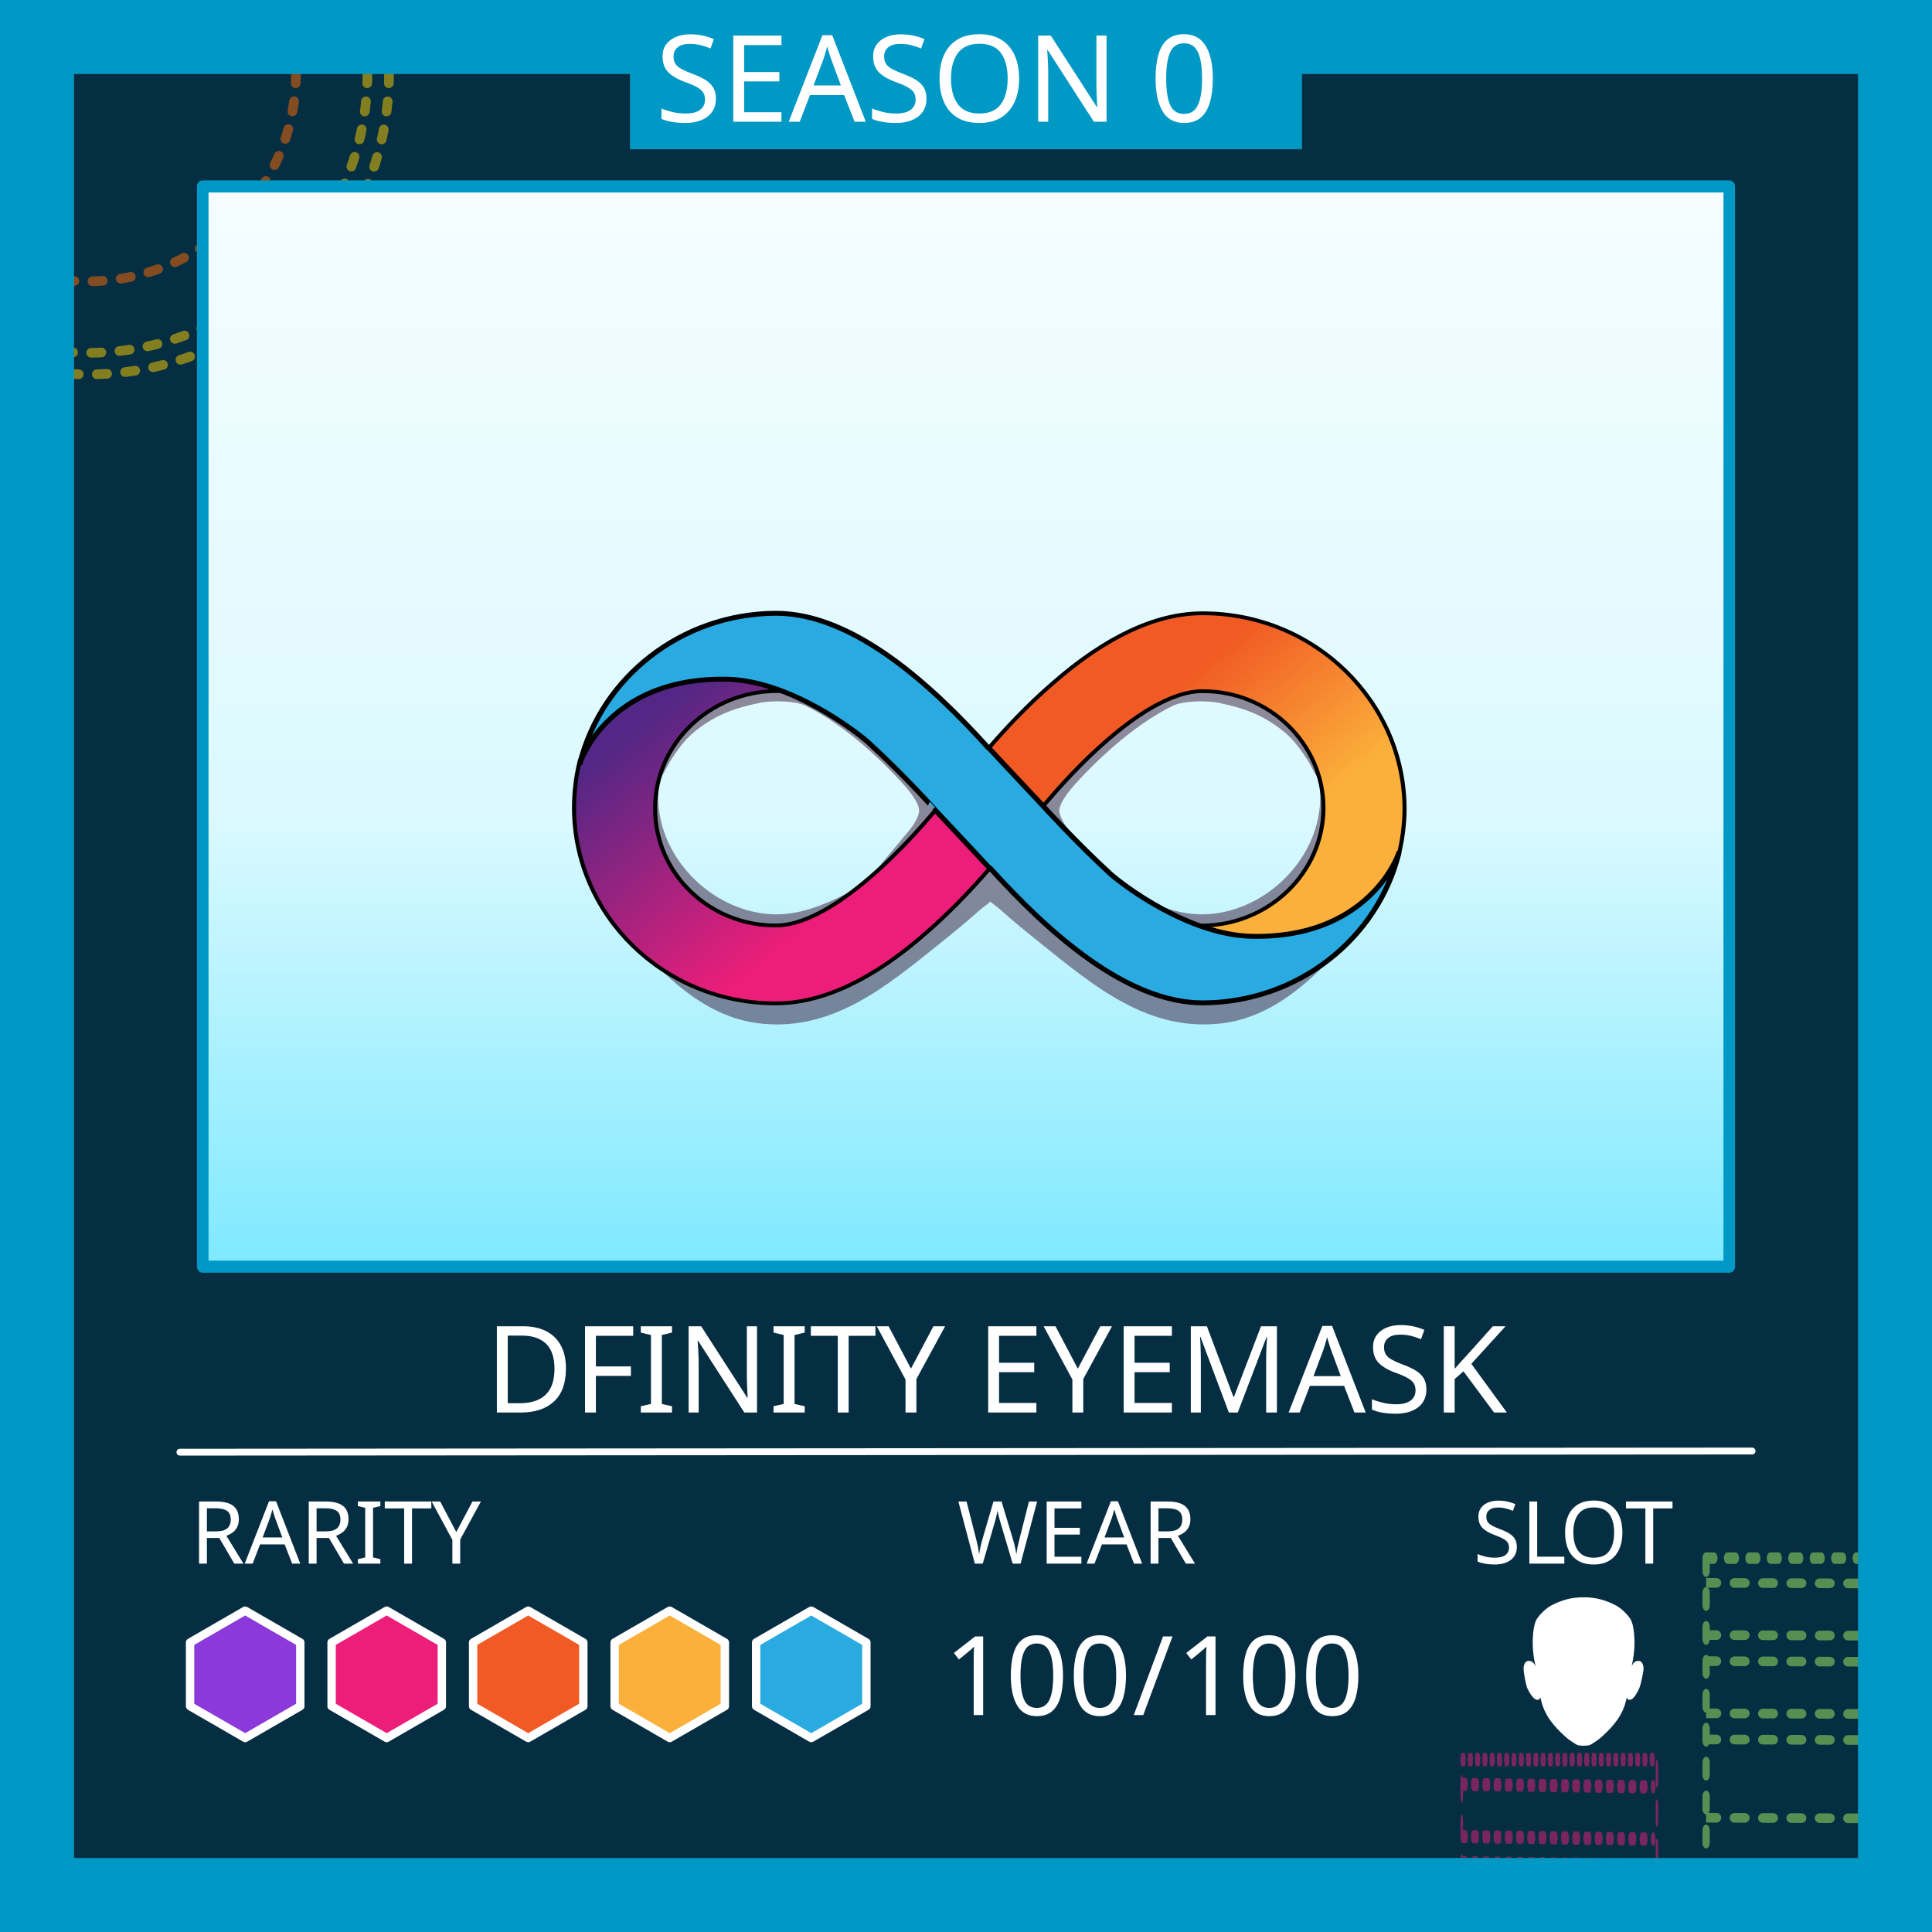
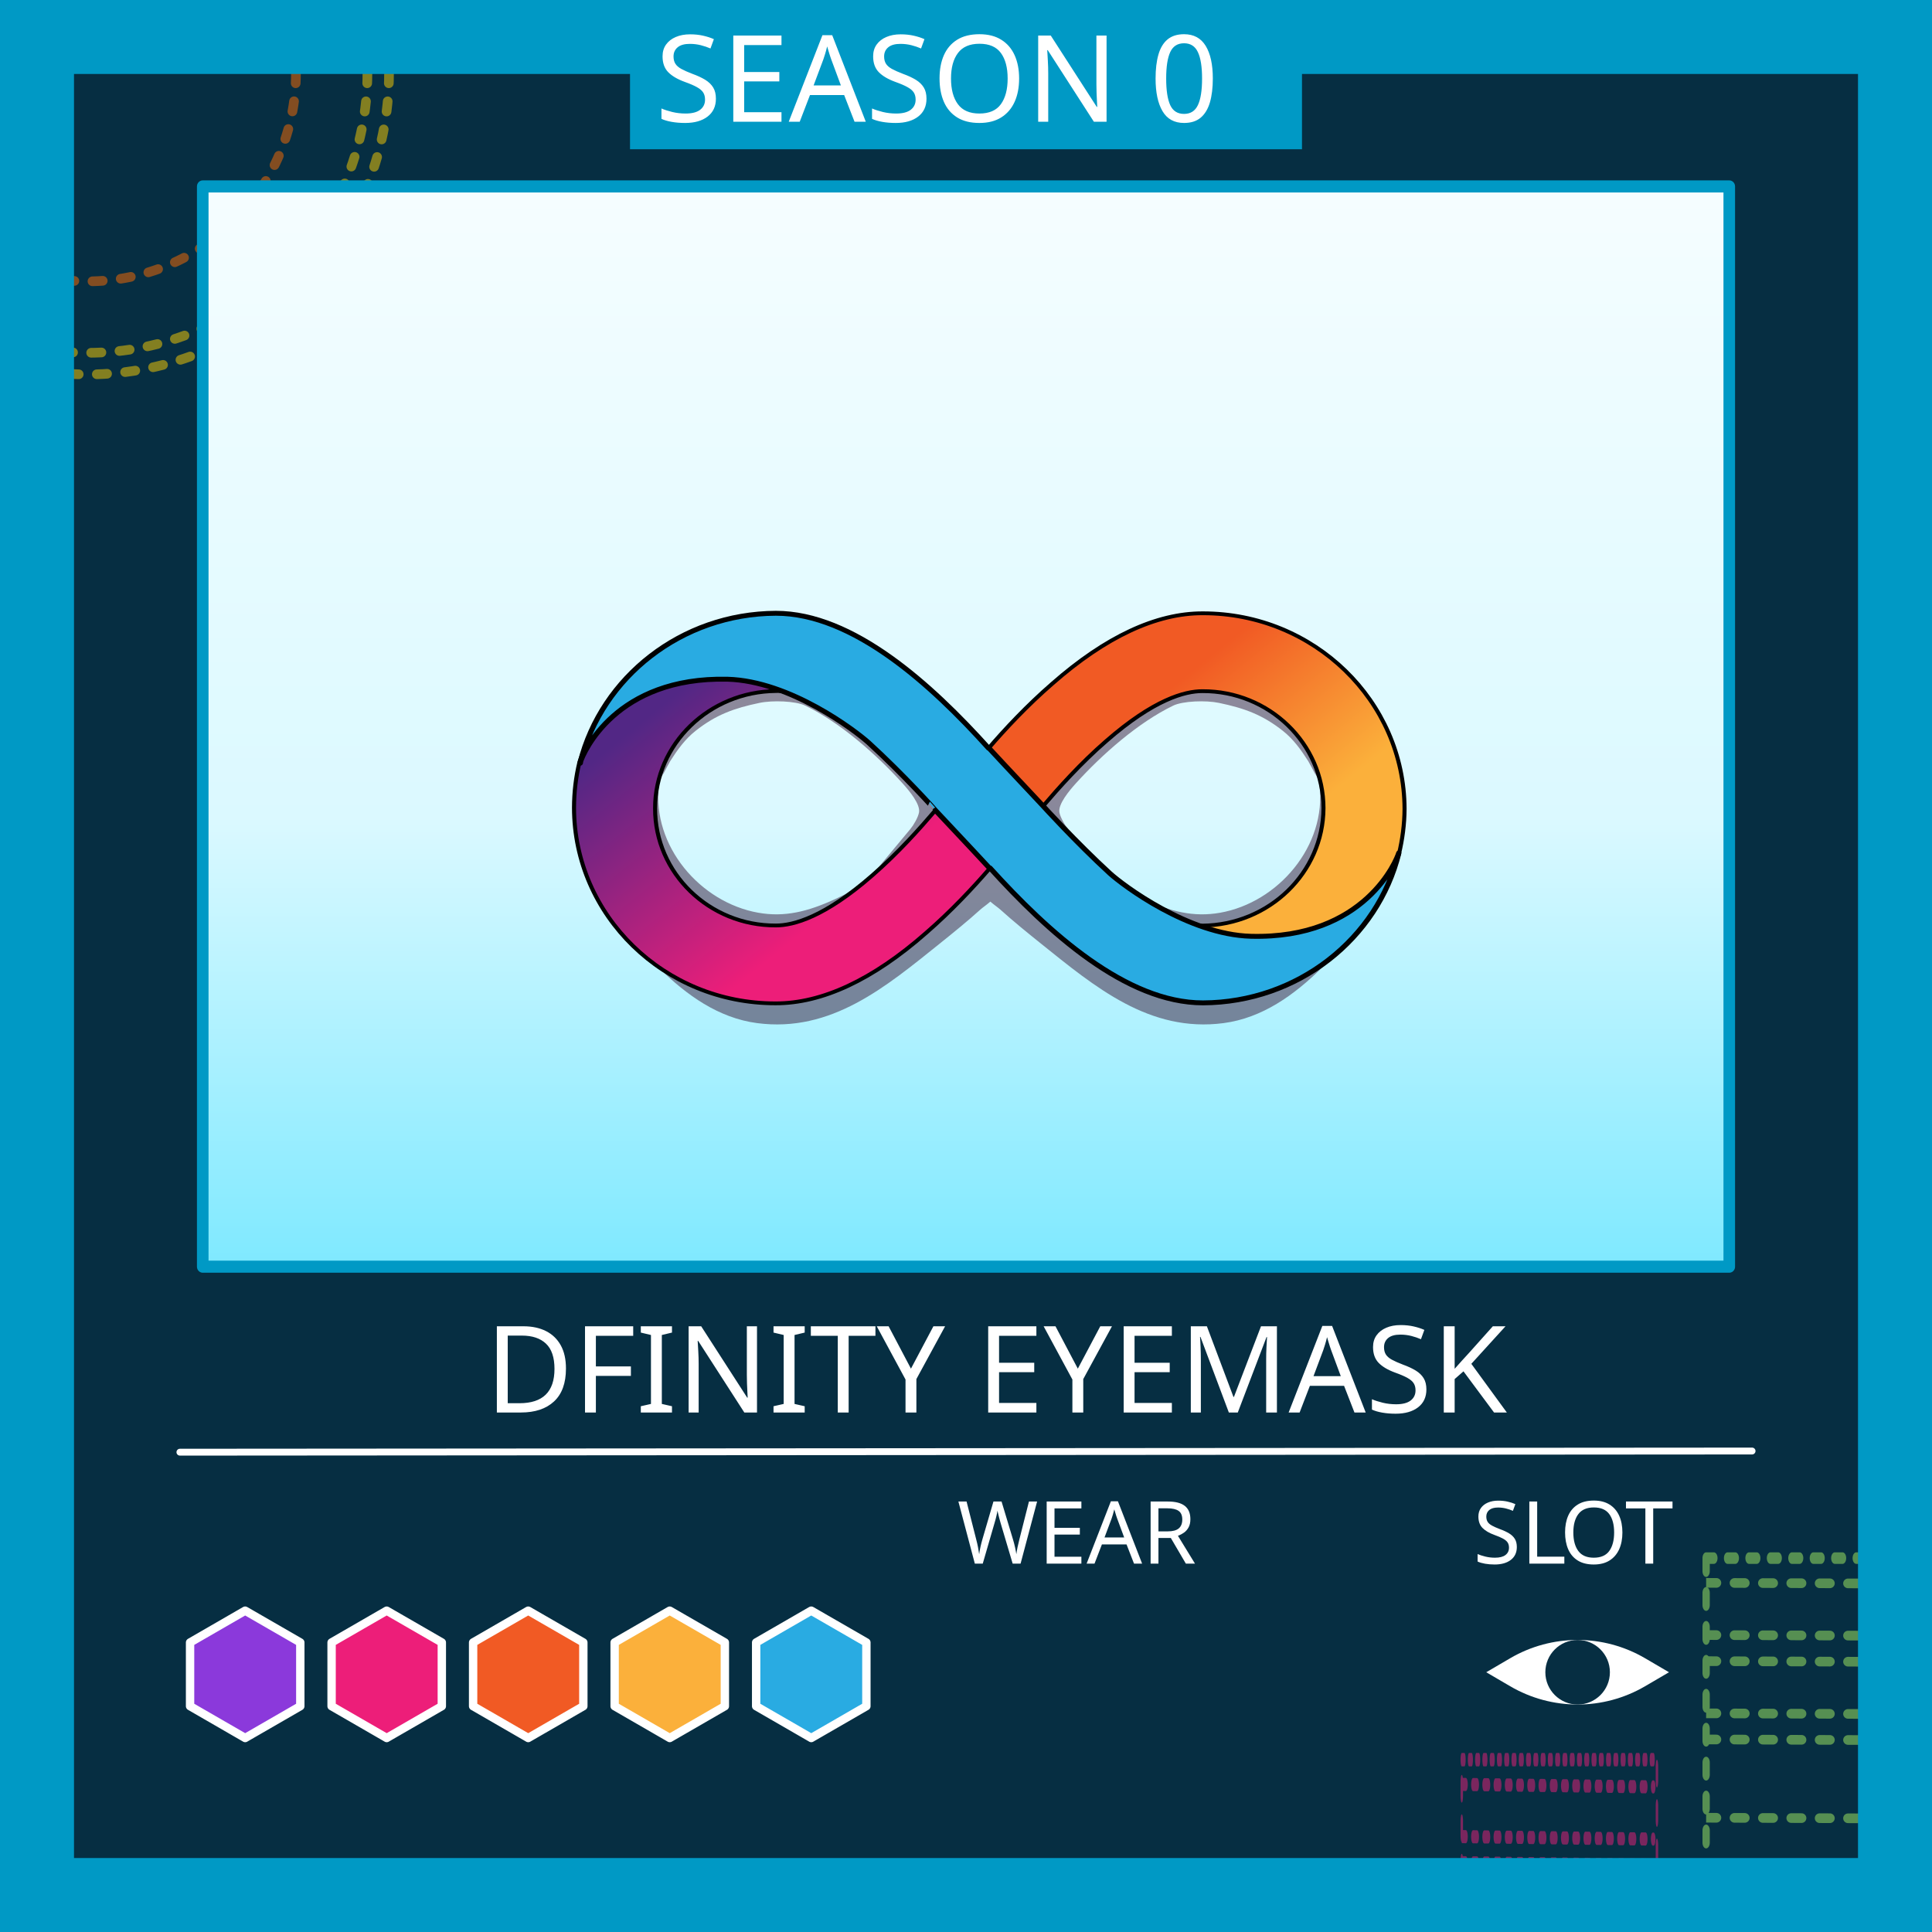
- <svg xmlns="http://www.w3.org/2000/svg" width="100%" height="100%" viewBox="0 0 800 800" version="2.0" style="     fill-rule: evenodd;     clip-rule: evenodd;     stroke-linecap: round;     stroke-linejoin: round;     stroke-miterlimit: 1.5;   ">
+ <svg xmlns="http://www.w3.org/2000/svg" width="100%" height="100%" viewBox="0 0 800 800" version="2.0" style="fill-rule: evenodd; clip-rule: evenodd; stroke-linecap: round; stroke-linejoin: round; stroke-miterlimit: 1.5">
  <g id="normal-card">
    <rect id="bg" x="-48.418" y="-9.957" width="931.967" height="871.066" style="fill: rgb(6, 46, 66)" />
    <g id="rectangles" transform="matrix(1,0,0,1,49.4291,64.1339)">
      <g opacity="0.5">
        <g transform="matrix(0.660629,0,0,1.04551,351.522,-81.058)">
          <rect x="462.47" y="633.282" width="419.335" height="322.449" style="fill: none" />
          <clipPath id="_clip1_card_template">
            <rect x="462.47" y="633.282" width="419.335" height="322.449" />
          </clipPath>
          <g clip-path="url(#_clip1_card_template)">
            <g transform="matrix(1.51371,0,0,0.956468,-452.99,37.369)">
-               <path d="M604.78,633.282L877.032,634.306" style="                   fill: none;                   stroke: rgb(166, 240, 98);                   stroke-width: 4px;                   stroke-dasharray: 4.25, 7.5, 0, 0;                 " />
+               <path d="M604.78,633.282L877.032,634.306" style="fill: none; stroke: rgb(166, 240, 98); stroke-width: 4px; stroke-dasharray: 4.25, 7.5, 0, 0" />
            </g>
            <g transform="matrix(1.51371,0,0,0.956468,-452.99,58.0423)">
-               <path d="M604.78,633.282L877.032,634.306" style="                   fill: none;                   stroke: rgb(166, 240, 98);                   stroke-width: 4px;                   stroke-dasharray: 4.25, 7.5, 0, 0;                 " />
+               <path d="M604.78,633.282L877.032,634.306" style="fill: none; stroke: rgb(166, 240, 98); stroke-width: 4px; stroke-dasharray: 4.25, 7.5, 0, 0" />
            </g>
            <g transform="matrix(1.51371,0,0,0.956468,-452.99,68.3789)">
-               <path d="M604.78,633.282L877.032,634.306" style="                   fill: none;                   stroke: rgb(166, 240, 98);                   stroke-width: 4px;                   stroke-dasharray: 4.25, 7.5, 0, 0;                 " />
+               <path d="M604.78,633.282L877.032,634.306" style="fill: none; stroke: rgb(166, 240, 98); stroke-width: 4px; stroke-dasharray: 4.25, 7.5, 0, 0" />
            </g>
            <g transform="matrix(1.51371,0,0,0.956468,-452.99,89.0522)">
-               <path d="M604.78,633.282L877.032,634.306" style="                   fill: none;                   stroke: rgb(166, 240, 98);                   stroke-width: 4px;                   stroke-dasharray: 4.25, 7.5, 0, 0;                 " />
+               <path d="M604.78,633.282L877.032,634.306" style="fill: none; stroke: rgb(166, 240, 98); stroke-width: 4px; stroke-dasharray: 4.25, 7.5, 0, 0" />
            </g>
            <g transform="matrix(1.51371,0,0,0.956468,-452.99,99.3888)">
-               <path d="M604.78,633.282L877.032,634.306" style="                   fill: none;                   stroke: rgb(166, 240, 98);                   stroke-width: 4px;                   stroke-dasharray: 4.25, 7.5, 0, 0;                 " />
+               <path d="M604.78,633.282L877.032,634.306" style="fill: none; stroke: rgb(166, 240, 98); stroke-width: 4px; stroke-dasharray: 4.25, 7.5, 0, 0" />
            </g>
            <g transform="matrix(1.51371,0,0,0.956468,-452.99,130.399)">
-               <path d="M604.78,633.282L877.032,634.306" style="                   fill: none;                   stroke: rgb(166, 240, 98);                   stroke-width: 4px;                   stroke-dasharray: 4.25, 7.5, 0, 0;                 " />
+               <path d="M604.78,633.282L877.032,634.306" style="fill: none; stroke: rgb(166, 240, 98); stroke-width: 4px; stroke-dasharray: 4.25, 7.5, 0, 0" />
            </g>
            <g transform="matrix(1.51371,0,0,0.956468,-452.99,151.072)">
-               <path d="M604.78,633.282L877.032,634.306" style="                   fill: none;                   stroke: rgb(166, 240, 98);                   stroke-width: 4px;                   stroke-dasharray: 4.25, 7.5, 0, 0;                 " />
+               <path d="M604.78,633.282L877.032,634.306" style="fill: none; stroke: rgb(166, 240, 98); stroke-width: 4px; stroke-dasharray: 4.25, 7.5, 0, 0" />
            </g>
            <g transform="matrix(1.51371,0,0,0.956468,-452.99,171.745)">
-               <path d="M604.78,633.282L877.032,634.306" style="                   fill: none;                   stroke: rgb(166, 240, 98);                   stroke-width: 4px;                   stroke-dasharray: 4.25, 7.5, 0, 0;                 " />
+               <path d="M604.78,633.282L877.032,634.306" style="fill: none; stroke: rgb(166, 240, 98); stroke-width: 4px; stroke-dasharray: 4.25, 7.5, 0, 0" />
            </g>
          </g>
-           <rect x="462.47" y="633.282" width="419.335" height="322.449" style="               fill: none;               stroke: rgb(166, 240, 98);               stroke-width: 4.57px;               stroke-dasharray: 4.86, 8.58, 0, 0;             " />
+           <rect x="462.47" y="633.282" width="419.335" height="322.449" style="fill: none; stroke: rgb(166, 240, 98); stroke-width: 4.57px; stroke-dasharray: 4.86, 8.58, 0, 0" />
        </g>
        <g transform="matrix(0.192707,0,0,1.04551,466.744,2.40586)">
          <rect x="462.47" y="633.282" width="419.335" height="322.449" style="fill: none" />
          <clipPath id="_clip2_card_template">
            <rect x="462.47" y="633.282" width="419.335" height="322.449" />
          </clipPath>
          <g clip-path="url(#_clip2_card_template)">
            <g transform="matrix(1.51371,0,0,0.956468,-452.99,37.369)">
-               <path d="M604.78,633.282L877.032,634.306" style="                   fill: none;                   stroke: rgb(237, 30, 121);                   stroke-width: 5.43px;                   stroke-dasharray: 5.77, 10.18, 0, 0;                 " />
+               <path d="M604.78,633.282L877.032,634.306" style="fill: none; stroke: rgb(237, 30, 121); stroke-width: 5.43px; stroke-dasharray: 5.77, 10.18, 0, 0" />
            </g>
            <g transform="matrix(1.51371,0,0,0.956468,-452.99,58.0423)">
-               <path d="M604.78,633.282L877.032,634.306" style="                   fill: none;                   stroke: rgb(237, 30, 121);                   stroke-width: 5.43px;                   stroke-dasharray: 5.77, 10.18, 0, 0;                 " />
+               <path d="M604.78,633.282L877.032,634.306" style="fill: none; stroke: rgb(237, 30, 121); stroke-width: 5.43px; stroke-dasharray: 5.77, 10.18, 0, 0" />
            </g>
            <g transform="matrix(1.51371,0,0,0.956468,-452.99,68.3789)">
-               <path d="M604.78,633.282L877.032,634.306" style="                   fill: none;                   stroke: rgb(237, 30, 121);                   stroke-width: 5.43px;                   stroke-dasharray: 5.77, 10.18, 0, 0;                 " />
+               <path d="M604.78,633.282L877.032,634.306" style="fill: none; stroke: rgb(237, 30, 121); stroke-width: 5.43px; stroke-dasharray: 5.77, 10.18, 0, 0" />
            </g>
            <g transform="matrix(1.51371,0,0,0.956468,-452.99,89.0522)">
-               <path d="M604.78,633.282L877.032,634.306" style="                   fill: none;                   stroke: rgb(237, 30, 121);                   stroke-width: 5.43px;                   stroke-dasharray: 5.77, 10.18, 0, 0;                 " />
+               <path d="M604.78,633.282L877.032,634.306" style="fill: none; stroke: rgb(237, 30, 121); stroke-width: 5.43px; stroke-dasharray: 5.77, 10.18, 0, 0" />
            </g>
          </g>
-           <rect x="462.47" y="633.282" width="419.335" height="322.449" style="               fill: none;               stroke: rgb(237, 30, 121);               stroke-width: 5.32px;               stroke-dasharray: 5.65, 9.98, 0, 0;             " />
+           <rect x="462.47" y="633.282" width="419.335" height="322.449" style="fill: none; stroke: rgb(237, 30, 121); stroke-width: 5.32px; stroke-dasharray: 5.65, 9.98, 0, 0" />
        </g>
      </g>
    </g>
    <g id="circles" opacity="0.5">
      <g transform="matrix(1,0,0,1,-118.853,-94.5905)">
-         <circle cx="155.124" cy="124.814" r="124.814" style="             fill: none;             stroke: rgb(255, 207, 0);             stroke-width: 4px;             stroke-dasharray: 4.25, 7.5, 0, 0;           " />
+         <circle cx="155.124" cy="124.814" r="124.814" style="fill: none; stroke: rgb(255, 207, 0); stroke-width: 4px; stroke-dasharray: 4.25, 7.5, 0, 0" />
      </g>
      <g transform="matrix(0.928318,0,0,0.928318,-107.734,-85.6437)">
-         <circle cx="155.124" cy="124.814" r="124.814" style="             fill: none;             stroke: rgb(255, 207, 0);             stroke-width: 4.31px;             stroke-dasharray: 4.58, 8.08, 0, 0;           " />
+         <circle cx="155.124" cy="124.814" r="124.814" style="fill: none; stroke: rgb(255, 207, 0); stroke-width: 4.31px; stroke-dasharray: 4.58, 8.08, 0, 0" />
      </g>
      <g transform="matrix(0.691272,0,0,0.691272,-70.9623,-56.0571)">
-         <circle cx="155.124" cy="124.814" r="124.814" style="             fill: none;             stroke: rgb(255, 108, 0);             stroke-width: 5.79px;             stroke-dasharray: 6.15, 10.85, 0, 0;           " />
+         <circle cx="155.124" cy="124.814" r="124.814" style="fill: none; stroke: rgb(255, 108, 0); stroke-width: 5.79px; stroke-dasharray: 6.15, 10.85, 0, 0" />
      </g>
    </g>
    <g id="rarity-bars" transform="matrix(0.86723,0,0,0.86723,10.4494,88.5493)">
      <g id="rarity-bars-fill">
        <g transform="matrix(0.114833,0,0,0.114833,59.0756,653.445)">
          <path d="M400,117.517L629.266,249.774L629.266,514.685L400.192,646.941L400.192,647.052L400.096,646.997L400,647.052L400,646.941L170.925,514.685L170.925,249.774L400,117.517Z" style="fill: rgb(139, 57, 219)" />
        </g>
        <g transform="matrix(0.114833,0,0,0.114833,126.648,653.445)">
          <path d="M400,117.517L629.266,249.774L629.266,514.685L400.192,646.941L400.192,647.052L400.096,646.997L400,647.052L400,646.941L170.925,514.685L170.925,249.774L400,117.517Z" style="fill: rgb(237, 30, 121)" />
        </g>
        <g transform="matrix(0.114833,0,0,0.114833,194.22,653.445)">
          <path d="M400,117.517L629.266,249.774L629.266,514.685L400.192,646.941L400.192,647.052L400.096,646.997L400,647.052L400,646.941L170.925,514.685L170.925,249.774L400,117.517Z" style="fill: rgb(241, 90, 36)" />
        </g>
        <g transform="matrix(0.114833,0,0,0.114833,261.792,653.445)">
          <path d="M400,117.517L629.266,249.774L629.266,514.685L400.192,646.941L400.192,647.052L400.096,646.997L400,647.052L400,646.941L170.925,514.685L170.925,249.774L400,117.517Z" style="fill: rgb(251, 176, 59)" />
        </g>
        <g transform="matrix(0.114833,0,0,0.114833,329.364,653.445)">
          <path d="M400,117.517L629.266,249.774L629.266,514.685L400.192,646.941L400.192,647.052L400.096,646.997L400,647.052L400,646.941L170.925,514.685L170.925,249.774L400,117.517Z" style="fill: rgb(41, 171, 226)" />
        </g>
      </g>
      <g id="rarity-bars-stroke">
        <g transform="matrix(0.114833,0,0,0.114833,59.0756,653.445)">
          <path d="M400,117.517L629.266,249.774L629.266,514.685L400.192,646.941L400.192,647.052L400.096,646.997L400,647.052L400,646.941L170.925,514.685L170.925,249.774L400,117.517Z" style="fill: none; stroke: white; stroke-width: 34.83px" />
        </g>
        <g transform="matrix(0.114833,0,0,0.114833,126.648,653.445)">
          <path d="M400,117.517L629.266,249.774L629.266,514.685L400.192,646.941L400.192,647.052L400.096,646.997L400,647.052L400,646.941L170.925,514.685L170.925,249.774L400,117.517Z" style="fill: none; stroke: white; stroke-width: 34.83px" />
        </g>
        <g transform="matrix(0.114833,0,0,0.114833,194.22,653.445)">
          <path d="M400,117.517L629.266,249.774L629.266,514.685L400.192,646.941L400.192,647.052L400.096,646.997L400,647.052L400,646.941L170.925,514.685L170.925,249.774L400,117.517Z" style="fill: none; stroke: white; stroke-width: 34.83px" />
        </g>
        <g transform="matrix(0.114833,0,0,0.114833,261.792,653.445)">
          <path d="M400,117.517L629.266,249.774L629.266,514.685L400.192,646.941L400.192,647.052L400.096,646.997L400,647.052L400,646.941L170.925,514.685L170.925,249.774L400,117.517Z" style="fill: none; stroke: white; stroke-width: 34.83px" />
        </g>
        <g transform="matrix(0.114833,0,0,0.114833,329.364,653.445)">
          <path d="M400,117.517L629.266,249.774L629.266,514.685L400.192,646.941L400.192,647.052L400.096,646.997L400,647.052L400,646.941L170.925,514.685L170.925,249.774L400,117.517Z" style="fill: none; stroke: white; stroke-width: 34.83px" />
        </g>
      </g>
    </g>
-     <g transform="matrix(0.720342,0,0,0.720342,23.1337,330.63)">
-       <text x="77.471px" y="439.84px" style="           font-family: 'Futura-Medium', 'Futura', sans-serif;           font-weight: 500;           font-size: 50px;           fill: white;         ">
-         RARIT
-         <tspan x="216.021px " y="439.84px ">Y</tspan>
-       </text>
-     </g>
-     <g transform="matrix(0.911866,0,0,0.911866,348.746,309.097)">
-       <text x="131.891px" y="439.84px" style="           font-family: 'Futura-Medium', 'Futura', sans-serif;           font-weight: 500;           font-size: 50px;           fill: white;         ">
-         /
-       </text>
-       <text x="151.763px" y="439.84px" style="           font-family: 'Futura-Medium', 'Futura', sans-serif;           font-weight: 500;           font-size: 50px;           fill: white;         ">
-         1
-         <tspan x="179.62px 210.479px " y="439.84px 439.84px ">00</tspan>
-       </text>
-     </g>
    <g transform="matrix(0.911866,0,0,0.911866,252.534,309.097)">
-       <text x="151.763px" y="439.84px" style="           font-family: 'Futura-Medium', 'Futura', sans-serif;           font-weight: 500;           font-size: 50px;           fill: white;         ">
-         1
-         <tspan x="179.62px 210.479px " y="439.84px 439.84px ">00</tspan>
-       </text>
+       <text x="190.763px" y="439.84px" style="font-family: 'Futura-Medium', 'Futura', sans-serif; font-weight: 500; font-size: 50px; fill: white" id="wear_value" />
    </g>
    <g transform="matrix(0.720342,0,0,0.720342,340.614,330.63)">
-       <text x="77.471px" y="439.84px" style="           font-family: 'Futura-Medium', 'Futura', sans-serif;           font-weight: 500;           font-size: 50px;           fill: white;         ">
-         WEAR
-       </text>
-     </g>
-     <g transform="matrix(0.12628,0,0,0.12628,605.263,647.2)">
-       <g id="headwear">
-         <path d="M242.443,340.748C239.366,324.107 235.815,312.06 233.6,282.977C231.724,258.34 232.547,205.029 246.678,183.177C256.885,167.393 277.39,147.796 293.216,139.523C328.059,121.306 359.521,112.563 399.4,112.476L400,112.475L400,112.476C439.88,112.563 471.341,121.306 506.185,139.523C522.01,147.796 542.515,167.393 552.722,183.177C566.853,205.029 567.676,258.34 565.8,282.977C563.66,311.08 560.272,323.275 557.269,339.086C559.529,333.346 562.212,328.072 567.983,324.162C574.687,319.621 586.281,319.368 591.059,327.169C595.049,333.683 596.09,339.464 596.221,346.832C596.376,355.493 587.445,399.939 581.655,411.912C577.788,419.91 563.307,452.43 547.771,448.494C544.36,447.63 542.548,444.628 541.249,441.016C540.665,443.546 540.087,446.055 539.523,448.534C527.922,499.533 498.217,534.323 460.902,568.28C449.868,578.321 439.394,585.832 423.24,595.36C418.67,598.055 413.211,598.568 407.961,598.886C406.403,598.981 402.197,599.155 400,599.258L400,599.287L399.4,599.258C397.203,599.155 392.997,598.981 391.44,598.886C386.189,598.568 380.73,598.055 376.16,595.36C360.006,585.832 349.532,578.321 338.498,568.28C301.183,534.323 271.478,499.533 259.877,448.534C259.271,445.871 258.649,443.172 258.021,440.449C256.707,444.31 254.889,447.585 251.3,448.494C235.765,452.43 220.094,421.057 215.586,411.7C209.814,399.719 202.695,355.493 202.85,346.832C202.981,339.464 204.022,333.683 208.012,327.169C212.79,319.368 224.384,319.621 231.088,324.162C237.412,328.446 240.028,334.369 242.443,340.748Z" style="fill: white" />
-       </g>
+       <text x="77.471px" y="439.84px" style="font-family: 'Futura-Medium', 'Futura', sans-serif; font-weight: 500; font-size: 50px; fill: white">WEAR</text>
+     </g>
+     <g id="eye" transform="matrix(1,0,0,1,-1.77165,0)">
+       <g transform="matrix(0.88044,0,0,0.88044,68.5829,70.2432)">
+         <path d="M634.355,700.111C653.954,688.642 678.218,688.642 697.818,700.111C704.234,703.866 709.059,706.69 709.059,706.69C709.059,706.69 704.234,709.513 697.818,713.268C678.218,724.738 653.954,724.738 634.355,713.268C627.938,709.513 623.113,706.69 623.113,706.69C623.113,706.69 627.938,703.866 634.355,700.111Z" style="fill: white" />
+       </g>
+       <circle cx="655.032" cy="692.441" r="13.365" style="fill: rgb(6, 46, 66)" />
    </g>
    <g transform="matrix(0.720342,0,0,0.720342,520.614,330.63)">
-       <text x="124.102px" y="439.84px" style="           font-family: 'Futura-Medium', 'Futura', sans-serif;           font-weight: 500;           font-size: 50px;           fill: white;         ">
+       <text x="124.102px" y="439.84px" style="font-family: 'Futura-Medium', 'Futura', sans-serif; font-weight: 500; font-size: 50px; fill: white">
        SL
        <tspan x="173.882px 217.217px " y="439.84px 439.84px ">OT</tspan>
      </text>
    </g>
    <g transform="matrix(1,0,0,1,-7.69409,0)">
      <path d="M82.194,602.738L733.196,602.258C733.979,602.258 734.615,601.621 734.614,600.838C734.614,600.055 733.977,599.42 733.194,599.42L82.192,599.9C81.409,599.901 80.773,600.537 80.774,601.321C80.775,602.104 81.411,602.739 82.194,602.738Z" style="fill: white" />
    </g>
    <g transform="matrix(1,0,0,1,120.441,145.046)">
-       <text x="77.471px" y="439.84px" style="           font-family: 'Futura-Medium', 'Futura', sans-serif;           font-weight: 500;           font-size: 50px;           fill: white;         ">
-         <tspan x="80.457px 115.461px " y="439.84px 439.84px ">
-           DFINITY EYEMASK
-         </tspan>
+       <text x="77.471px" y="439.84px" style="font-family: 'Futura-Medium', 'Futura', sans-serif; font-weight: 500; font-size: 50px; fill: white">
+         <tspan x="80.457px 115.461px " y="439.84px 439.84px ">DFINITY EYEMASK</tspan>
      </text>
    </g>
    <path id="border" d="M800,801.235L800,-4.106L-0,-4.106L0,801.235L800,801.235ZM260.875,30.644L30.644,30.644C30.644,30.644 30.644,769.356 30.644,769.356C30.644,769.356 769.356,769.356 769.356,769.356L769.356,30.644L539.125,30.644L539.125,61.806L260.875,61.806L260.875,30.644Z" style="fill: rgb(0, 153, 197)" />
    <g id="guide" transform="matrix(1,0,0,1.04284,1.75676,-22.4672)">
-       <rect x="82.193" y="95.569" width="632.101" height="428.927" style="           fill: url(#_Linear3_card_template);           stroke: rgb(0, 153, 197);           stroke-width: 4.8px;         " />
+       <rect x="82.193" y="95.569" width="632.101" height="428.927" style="fill: url(#_Linear3_card_template); stroke: rgb(0, 153, 197); stroke-width: 4.8px" />
    </g>
    <g transform="translate(10,-10)">
-       <g id="Dfinity-eye-mask" style="           fill-rule: evenodd;           clip-rule: evenodd;           stroke-linejoin: round;           stroke-miterlimit: 2;         ">
+       <g id="Dfinity-eye-mask" style="fill-rule: evenodd; clip-rule: evenodd; stroke-linejoin: round; stroke-miterlimit: 2">
        <path id="Shadow" d="M400.082,363.93C402.668,363.708 407.321,369.085 408.489,370.226C418.188,379.704 428.382,388.452 439.755,395.884C467.792,414.209 502.13,418.843 532.849,404.419L548.687,399.536C548.727,399.551 547.676,400.711 547.609,400.781C546.775,401.657 545.892,402.48 545.047,403.346C542.486,405.968 539.739,408.408 537.123,410.975C525.881,422.005 512.68,431.541 496.671,433.648C465.982,437.687 443.424,418.675 421.005,400.695C415.299,396.119 409.643,391.533 404.21,386.632C403.239,385.756 401.501,384.586 400.082,383.332C398.663,384.586 396.925,385.756 395.954,386.632C390.522,391.533 384.865,396.119 379.159,400.695C356.74,418.675 334.183,437.687 303.494,433.648C287.485,431.541 274.284,422.005 263.042,410.975C260.425,408.408 257.678,405.968 255.117,403.346C254.272,402.48 253.39,401.657 252.555,400.781C252.489,400.711 251.437,399.551 251.477,399.536L267.315,404.419C298.034,418.843 332.372,414.209 360.41,395.884C371.782,388.452 381.976,379.704 391.676,370.226C392.843,369.085 397.497,363.708 400.082,363.93ZM264.887,330.053C264.85,330.046 267.346,325.436 267.52,325.163C270.451,320.555 273.683,316.06 277.997,312.647C286.5,305.919 294.01,303.24 304.503,301.048C309.891,299.922 319.415,300.242 323.432,302.184C337.912,309.182 352.787,322.302 363.613,334.229C366.606,337.527 371.163,343.056 370.545,346.409C370.153,348.538 368.253,351.733 366.936,353.309C362.494,358.63 358.066,363.958 353.642,369.295C352.984,370.088 347.42,375.772 347.939,376.662C348.193,377.097 356.005,371.843 358.583,369.898C367.884,362.88 380.488,353.577 381.596,341.006C382.891,326.309 368.398,313.953 358.116,305.79C328.697,282.436 282.905,279.225 260.792,314.214C249.231,332.508 248.126,364.082 263.888,380.647C267.804,384.763 272.653,387.955 277.786,390.348C296.5,399.075 328.717,402.743 343.06,383.928C343.323,383.583 343.82,378.234 343.522,378.397C340.211,380.203 336.834,381.902 333.368,383.39C322.692,387.976 313.091,390.067 301.793,387.499C278.005,382.093 258.721,358.023 263.197,332.661L264.887,330.053ZM534.343,330.053C534.38,330.046 531.883,325.436 531.71,325.163C528.779,320.555 525.547,316.06 521.233,312.647C512.73,305.919 505.22,303.24 494.727,301.048C489.339,299.922 479.815,300.242 475.797,302.184C461.317,309.182 446.442,322.302 435.617,334.229C432.624,337.527 428.067,343.056 428.684,346.409C429.076,348.538 430.977,351.733 432.293,353.309C436.736,358.63 441.164,363.958 445.588,369.295C446.246,370.088 451.809,375.772 451.29,376.662C451.036,377.097 443.225,371.843 440.647,369.898C431.345,362.88 418.741,353.577 417.634,341.006C416.339,326.309 430.831,313.953 441.114,305.79C470.533,282.436 516.325,279.225 538.438,314.214C549.999,332.508 551.104,364.082 535.342,380.647C531.425,384.763 526.576,387.955 521.444,390.348C502.73,399.075 470.513,402.743 456.17,383.928C455.907,383.583 455.409,378.234 455.707,378.397C459.018,380.203 462.396,381.902 465.862,383.39C476.538,387.976 486.139,390.067 497.437,387.499C521.225,382.093 540.509,358.023 536.033,332.661L534.343,330.053Z" style="fill: rgb(56, 25, 57); fill-opacity: 0.5" />
        <g transform="matrix(0.958543,7.30128e-33,-7.79135e-33,0.898252,227.683,263.942)">
          <g id="logo">
            <g id="Layer-1">
              <g transform="matrix(123.281,124.296,124.296,-123.281,231.127,7.89108)">
-                 <path d="M0.131,0.196C0.05,0.115 0.006,-0.018 0.001,-0.198C-0.002,-0.283 0.004,-0.366 0.011,-0.429C0.011,-0.429 0.108,-0.436 0.214,-0.442C0.207,-0.381 0.199,-0.297 0.202,-0.21C0.207,-0.05 0.245,0.02 0.276,0.051C0.391,0.168 0.584,0.166 0.705,0.046C0.825,-0.074 0.829,-0.266 0.714,-0.384C0.709,-0.389 0.702,-0.395 0.692,-0.402C0.741,-0.383 0.789,-0.358 0.824,-0.323C1.036,-0.109 0.93,0.08 0.922,0.093C0.901,0.126 0.876,0.158 0.847,0.187C0.645,0.386 0.324,0.391 0.131,0.196Z" style="                     fill: url(#_Linear1_dfinity_eyemask);                     fill-rule: nonzero;                     stroke: black;                     stroke-width: 0.01px;                   " />
+                 <path d="M0.131,0.196C0.05,0.115 0.006,-0.018 0.001,-0.198C-0.002,-0.283 0.004,-0.366 0.011,-0.429C0.011,-0.429 0.108,-0.436 0.214,-0.442C0.207,-0.381 0.199,-0.297 0.202,-0.21C0.207,-0.05 0.245,0.02 0.276,0.051C0.391,0.168 0.584,0.166 0.705,0.046C0.825,-0.074 0.829,-0.266 0.714,-0.384C0.709,-0.389 0.702,-0.395 0.692,-0.402C0.741,-0.383 0.789,-0.358 0.824,-0.323C1.036,-0.109 0.93,0.08 0.922,0.093C0.901,0.126 0.876,0.158 0.847,0.187C0.645,0.386 0.324,0.391 0.131,0.196Z" style="fill: url(#_Linear1_dfinity_eyemask); fill-rule: nonzero; stroke: black; stroke-width: 0.01px" />
              </g>
              <g transform="matrix(-123.281,-124.295,-124.295,123.281,127.542,171.94)">
-                 <path d="M0.922,0.093C0.901,0.126 0.876,0.157 0.847,0.186C0.645,0.386 0.324,0.391 0.131,0.196C0.05,0.115 0.006,-0.018 0.001,-0.198C-0.002,-0.283 0.004,-0.366 0.011,-0.43C0.011,-0.43 0.108,-0.436 0.214,-0.442C0.207,-0.381 0.199,-0.297 0.202,-0.21C0.207,-0.051 0.245,0.02 0.276,0.051C0.391,0.168 0.584,0.166 0.705,0.045C0.825,-0.074 0.829,-0.266 0.714,-0.384C0.709,-0.39 0.702,-0.395 0.692,-0.402C0.741,-0.384 0.789,-0.358 0.824,-0.323C0.824,-0.323 0.824,-0.323 0.824,-0.323C1.036,-0.109 0.93,0.079 0.922,0.093Z" style="                     fill: url(#_Linear2_dfinity_eyemask);                     fill-rule: nonzero;                     stroke: black;                     stroke-width: 0.01px;                   " />
+                 <path d="M0.922,0.093C0.901,0.126 0.876,0.157 0.847,0.186C0.645,0.386 0.324,0.391 0.131,0.196C0.05,0.115 0.006,-0.018 0.001,-0.198C-0.002,-0.283 0.004,-0.366 0.011,-0.43C0.011,-0.43 0.108,-0.436 0.214,-0.442C0.207,-0.381 0.199,-0.297 0.202,-0.21C0.207,-0.051 0.245,0.02 0.276,0.051C0.391,0.168 0.584,0.166 0.705,0.045C0.825,-0.074 0.829,-0.266 0.714,-0.384C0.709,-0.39 0.702,-0.395 0.692,-0.402C0.741,-0.384 0.789,-0.358 0.824,-0.323C0.824,-0.323 0.824,-0.323 0.824,-0.323C1.036,-0.109 0.93,0.079 0.922,0.093Z" style="fill: url(#_Linear2_dfinity_eyemask); fill-rule: nonzero; stroke: black; stroke-width: 0.01px" />
              </g>
              <g transform="matrix(1,0,0,1,2.7,110.5)">
-                 <path d="M0,-41.4C0,-41.5 0,-41.6 0.1,-41.7C0,-41.6 0,-41.5 0,-41.4M124.6,-50.8C118.8,-56.4 90.6,-79.3 63.6,-80.1C15.4,-81.3 1.3,-46.3 0,-41.8C9.3,-81 43.7,-110.3 84.5,-110.5C117.8,-110.5 151.5,-77.8 176.4,-48.3L176.5,-48.4C176.5,-48.4 187.7,-35.5 200,-21.6C200,-21.6 214,-5.1 228.8,9.4C234.6,15 262.7,37.6 289.7,38.4C339.2,39.8 352.9,2.8 353.6,-0C344.5,39.5 310,68.9 269,69.1C235.7,69.1 202,36.4 177,6.9C177,7 176.9,7 176.9,7.1C176.9,7.1 165.7,-5.8 153.4,-19.7C153.5,-19.7 139.5,-36.3 124.6,-50.8" style="                     fill: rgb(41, 171, 226);                     stroke: black;                     stroke-width: 2.26px;                   " />
+                 <path d="M0,-41.4C0,-41.5 0,-41.6 0.1,-41.7C0,-41.6 0,-41.5 0,-41.4M124.6,-50.8C118.8,-56.4 90.6,-79.3 63.6,-80.1C15.4,-81.3 1.3,-46.3 0,-41.8C9.3,-81 43.7,-110.3 84.5,-110.5C117.8,-110.5 151.5,-77.8 176.4,-48.3L176.5,-48.4C176.5,-48.4 187.7,-35.5 200,-21.6C200,-21.6 214,-5.1 228.8,9.4C234.6,15 262.7,37.6 289.7,38.4C339.2,39.8 352.9,2.8 353.6,-0C344.5,39.5 310,68.9 269,69.1C235.7,69.1 202,36.4 177,6.9C177,7 176.9,7 176.9,7.1C176.9,7.1 165.7,-5.8 153.4,-19.7C153.5,-19.7 139.5,-36.3 124.6,-50.8" style="fill: rgb(41, 171, 226); stroke: black; stroke-width: 2.26px" />
              </g>
            </g>
          </g>
        </g>
      </g>
      <defs>
        <linearGradient id="_Linear1_dfinity_eyemask" x1="0" y1="0" x2="1" y2="0.065" gradientUnits="userSpaceOnUse" gradientTransform="matrix(1,0,0,-1,0,-0.0513998)">
          <stop offset="0" style="stop-color: rgb(241, 90, 36); stop-opacity: 1" />
          <stop offset="0.21" style="stop-color: rgb(241, 90, 36); stop-opacity: 1" />
          <stop offset="0.68" style="stop-color: rgb(251, 176, 59); stop-opacity: 1" />
          <stop offset="1" style="stop-color: rgb(251, 176, 59); stop-opacity: 1" />
        </linearGradient>
        <linearGradient id="_Linear2_dfinity_eyemask" x1="0" y1="0" x2="1" y2="0.065" gradientUnits="userSpaceOnUse" gradientTransform="matrix(1,5.55112e-17,5.55112e-17,-1,0,-0.0515017)">
          <stop offset="0" style="stop-color: rgb(237, 30, 121); stop-opacity: 1" />
          <stop offset="0.21" style="stop-color: rgb(237, 30, 121); stop-opacity: 1" />
          <stop offset="0.89" style="stop-color: rgb(82, 39, 133); stop-opacity: 1" />
          <stop offset="1" style="stop-color: rgb(82, 39, 133); stop-opacity: 1" />
        </linearGradient>
      </defs>
      <defs>
        <linearGradient id="_Linear5" x1="0" y1="0" x2="1" y2="0" gradientUnits="userSpaceOnUse" gradientTransform="matrix(0.676239,212.321,-212.321,0.676239,399.671,115.988)">
          <stop offset="0" style="stop-color: rgb(236, 65, 81); stop-opacity: 1" />
          <stop offset="0.5" style="stop-color: rgb(220, 55, 76); stop-opacity: 1" />
          <stop offset="1" style="stop-color: rgb(172, 27, 60); stop-opacity: 1" />
        </linearGradient>
        <linearGradient id="_Linear7" x1="0" y1="0" x2="1" y2="0" gradientUnits="userSpaceOnUse" gradientTransform="matrix(0.676239,174.104,-174.104,0.676239,399.671,95.0041)">
          <stop offset="0" style="stop-color: rgb(245, 249, 251); stop-opacity: 1" />
          <stop offset="0.59" style="stop-color: rgb(226, 236, 243); stop-opacity: 1" />
          <stop offset="0.81" style="stop-color: rgb(183, 208, 225); stop-opacity: 1" />
          <stop offset="1" style="stop-color: rgb(140, 180, 206); stop-opacity: 1" />
        </linearGradient>
        <linearGradient id="_Linear8" x1="0" y1="0" x2="1" y2="0" gradientUnits="userSpaceOnUse" gradientTransform="matrix(6.8912e-15,-112.542,112.542,6.8912e-15,399.671,269.108)">
          <stop offset="0" style="stop-color: rgb(236, 65, 81); stop-opacity: 1" />
          <stop offset="0.46" style="stop-color: rgb(227, 63, 84); stop-opacity: 1" />
          <stop offset="1" style="stop-color: rgb(203, 57, 90); stop-opacity: 1" />
        </linearGradient>
      </defs>
    </g>
    <g transform="matrix(1,0,0,1,7.6296,-2.65748)">
-       <text x="263.72px" y="53.076px" style="           font-family: 'Futura-Medium', 'Futura', sans-serif;           font-weight: 500;           font-size: 50px;           fill: white;         ">
-         SEASON 0
-       </text>
+       <text x="263.72px" y="53.076px" style="font-family: 'Futura-Medium', 'Futura', sans-serif; font-weight: 500; font-size: 50px; fill: white">SEASON 0</text>
    </g>
  </g>
  <defs>
    <linearGradient id="_Linear3_card_template" x1="0" y1="0" x2="1" y2="0" gradientUnits="userSpaceOnUse" gradientTransform="matrix(3.89688e-14,-610.267,636.408,3.73681e-14,398.243,614.74)">
      <stop offset="0" style="stop-color: rgb(80, 225, 255); stop-opacity: 1" />
      <stop offset="0.44" style="stop-color: rgb(219, 249, 255); stop-opacity: 1" />
      <stop offset="1" style="stop-color: white; stop-opacity: 1" />
    </linearGradient>
  </defs>
</svg>
